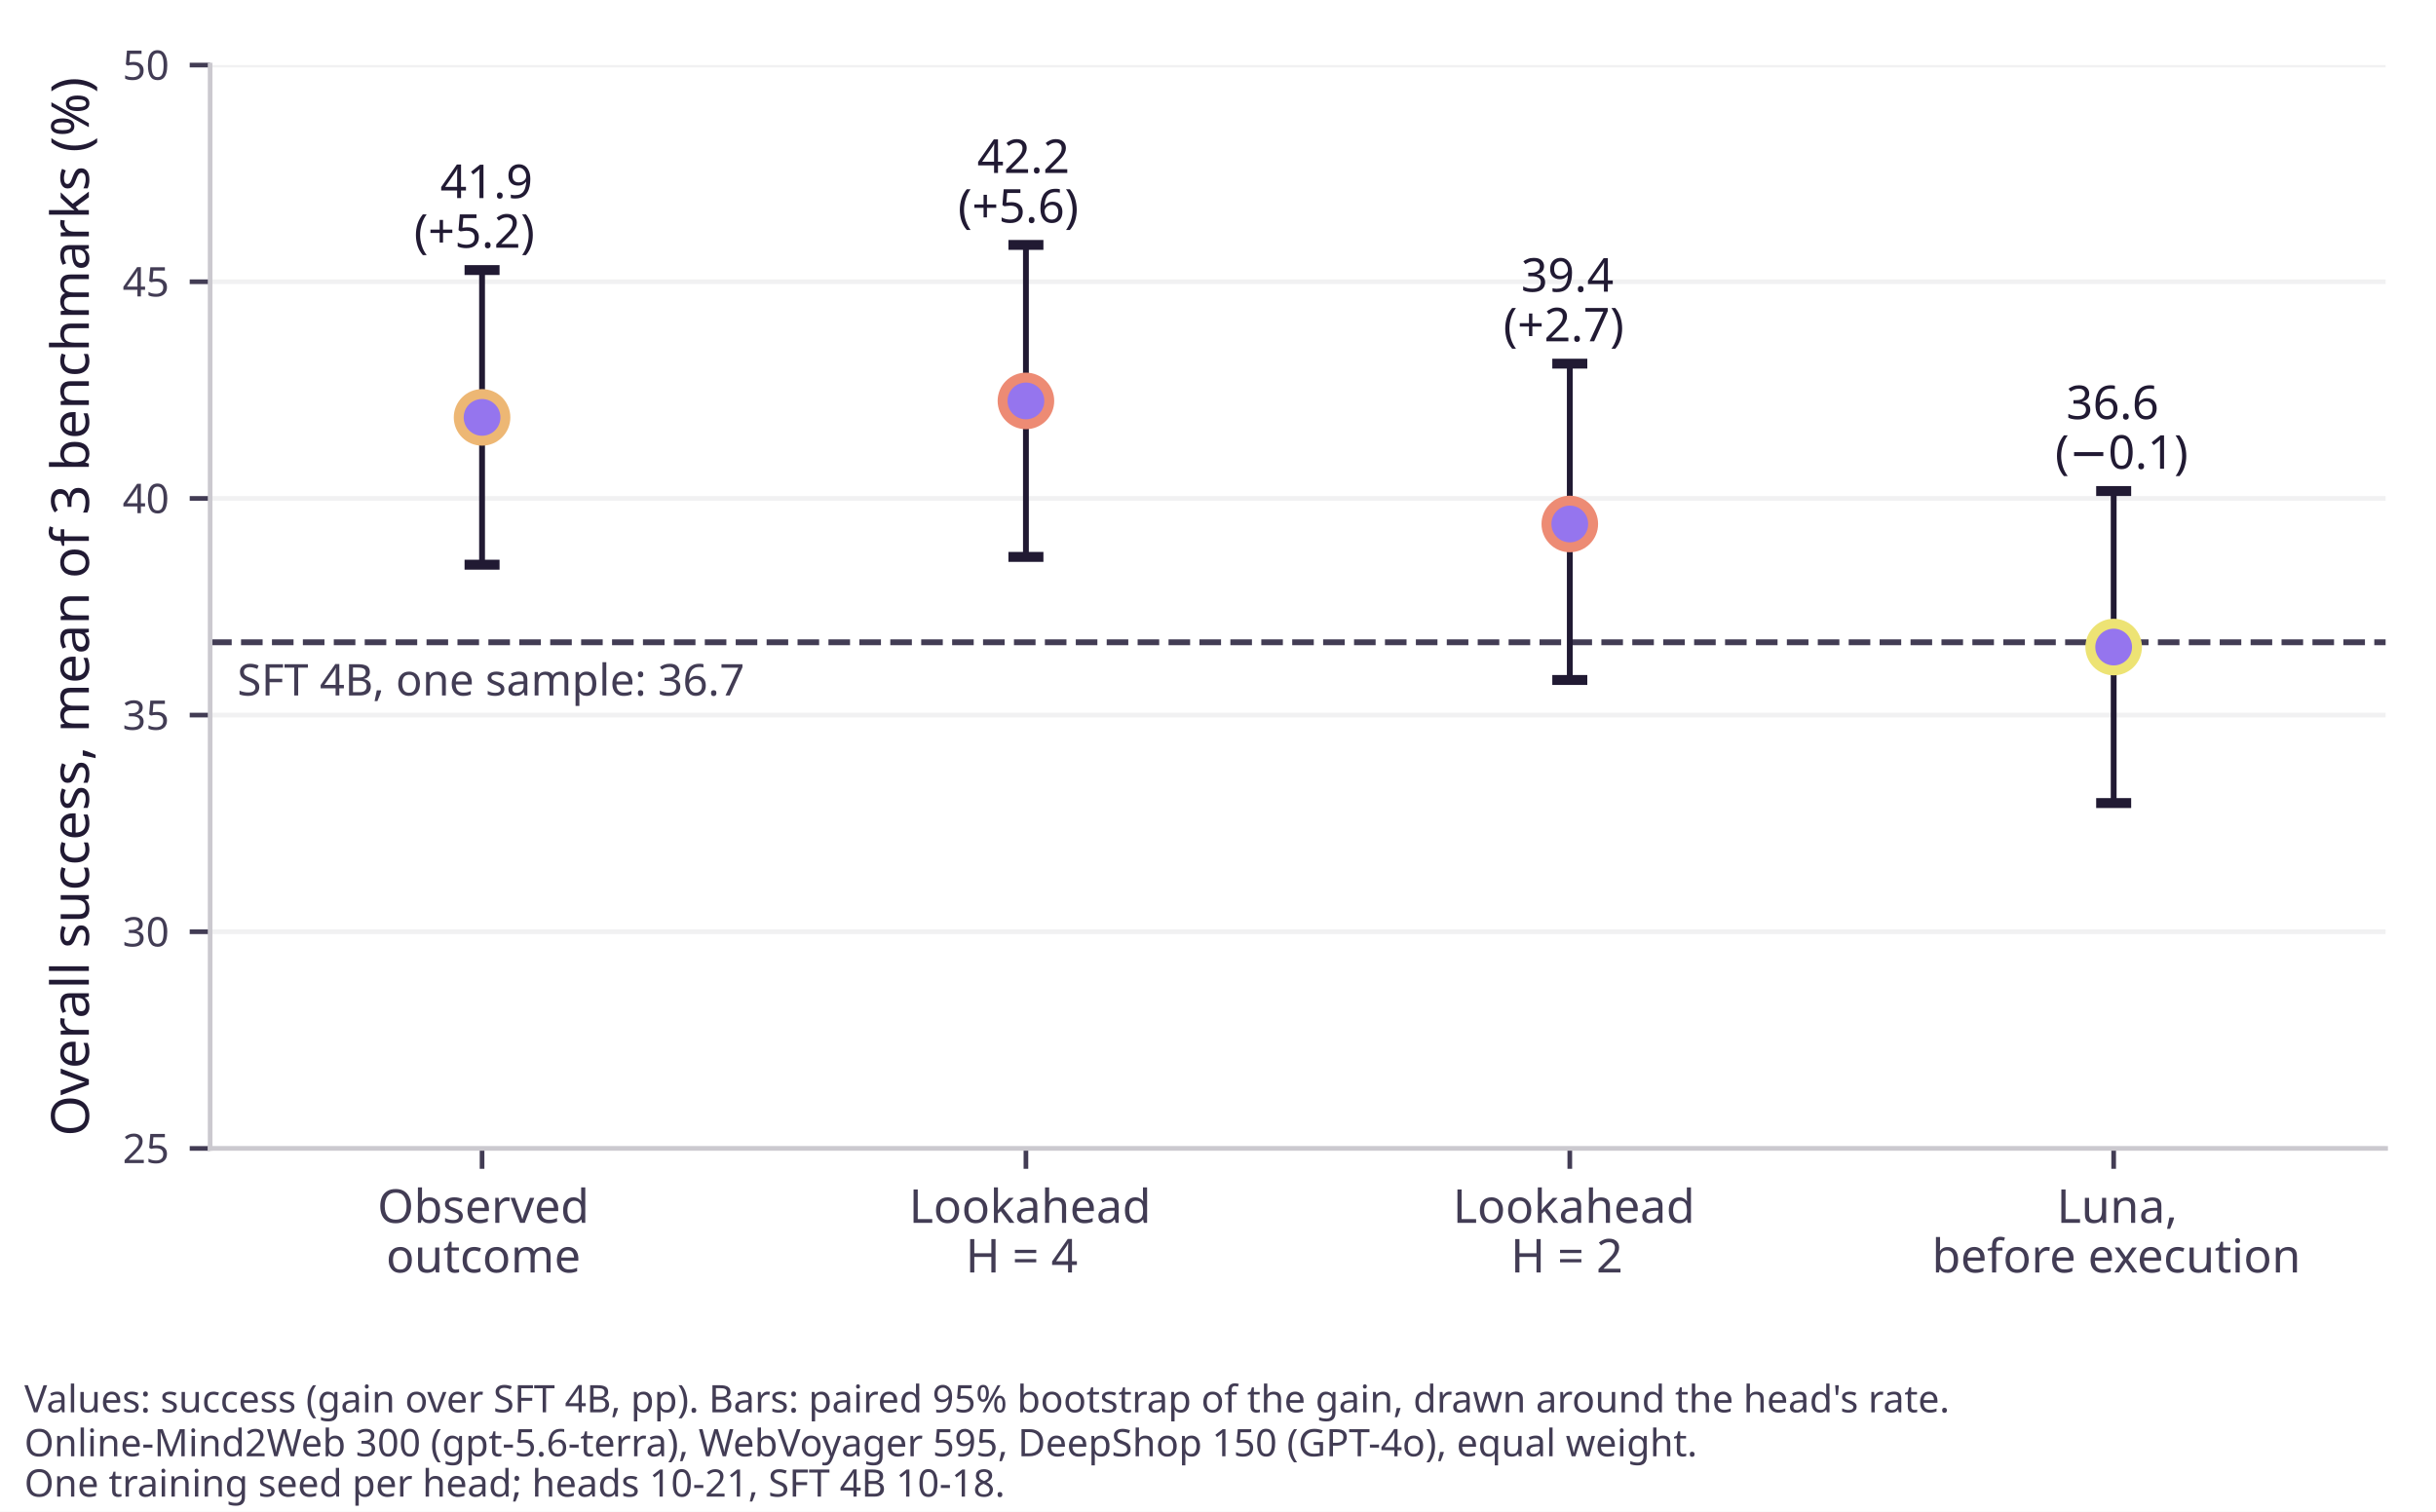
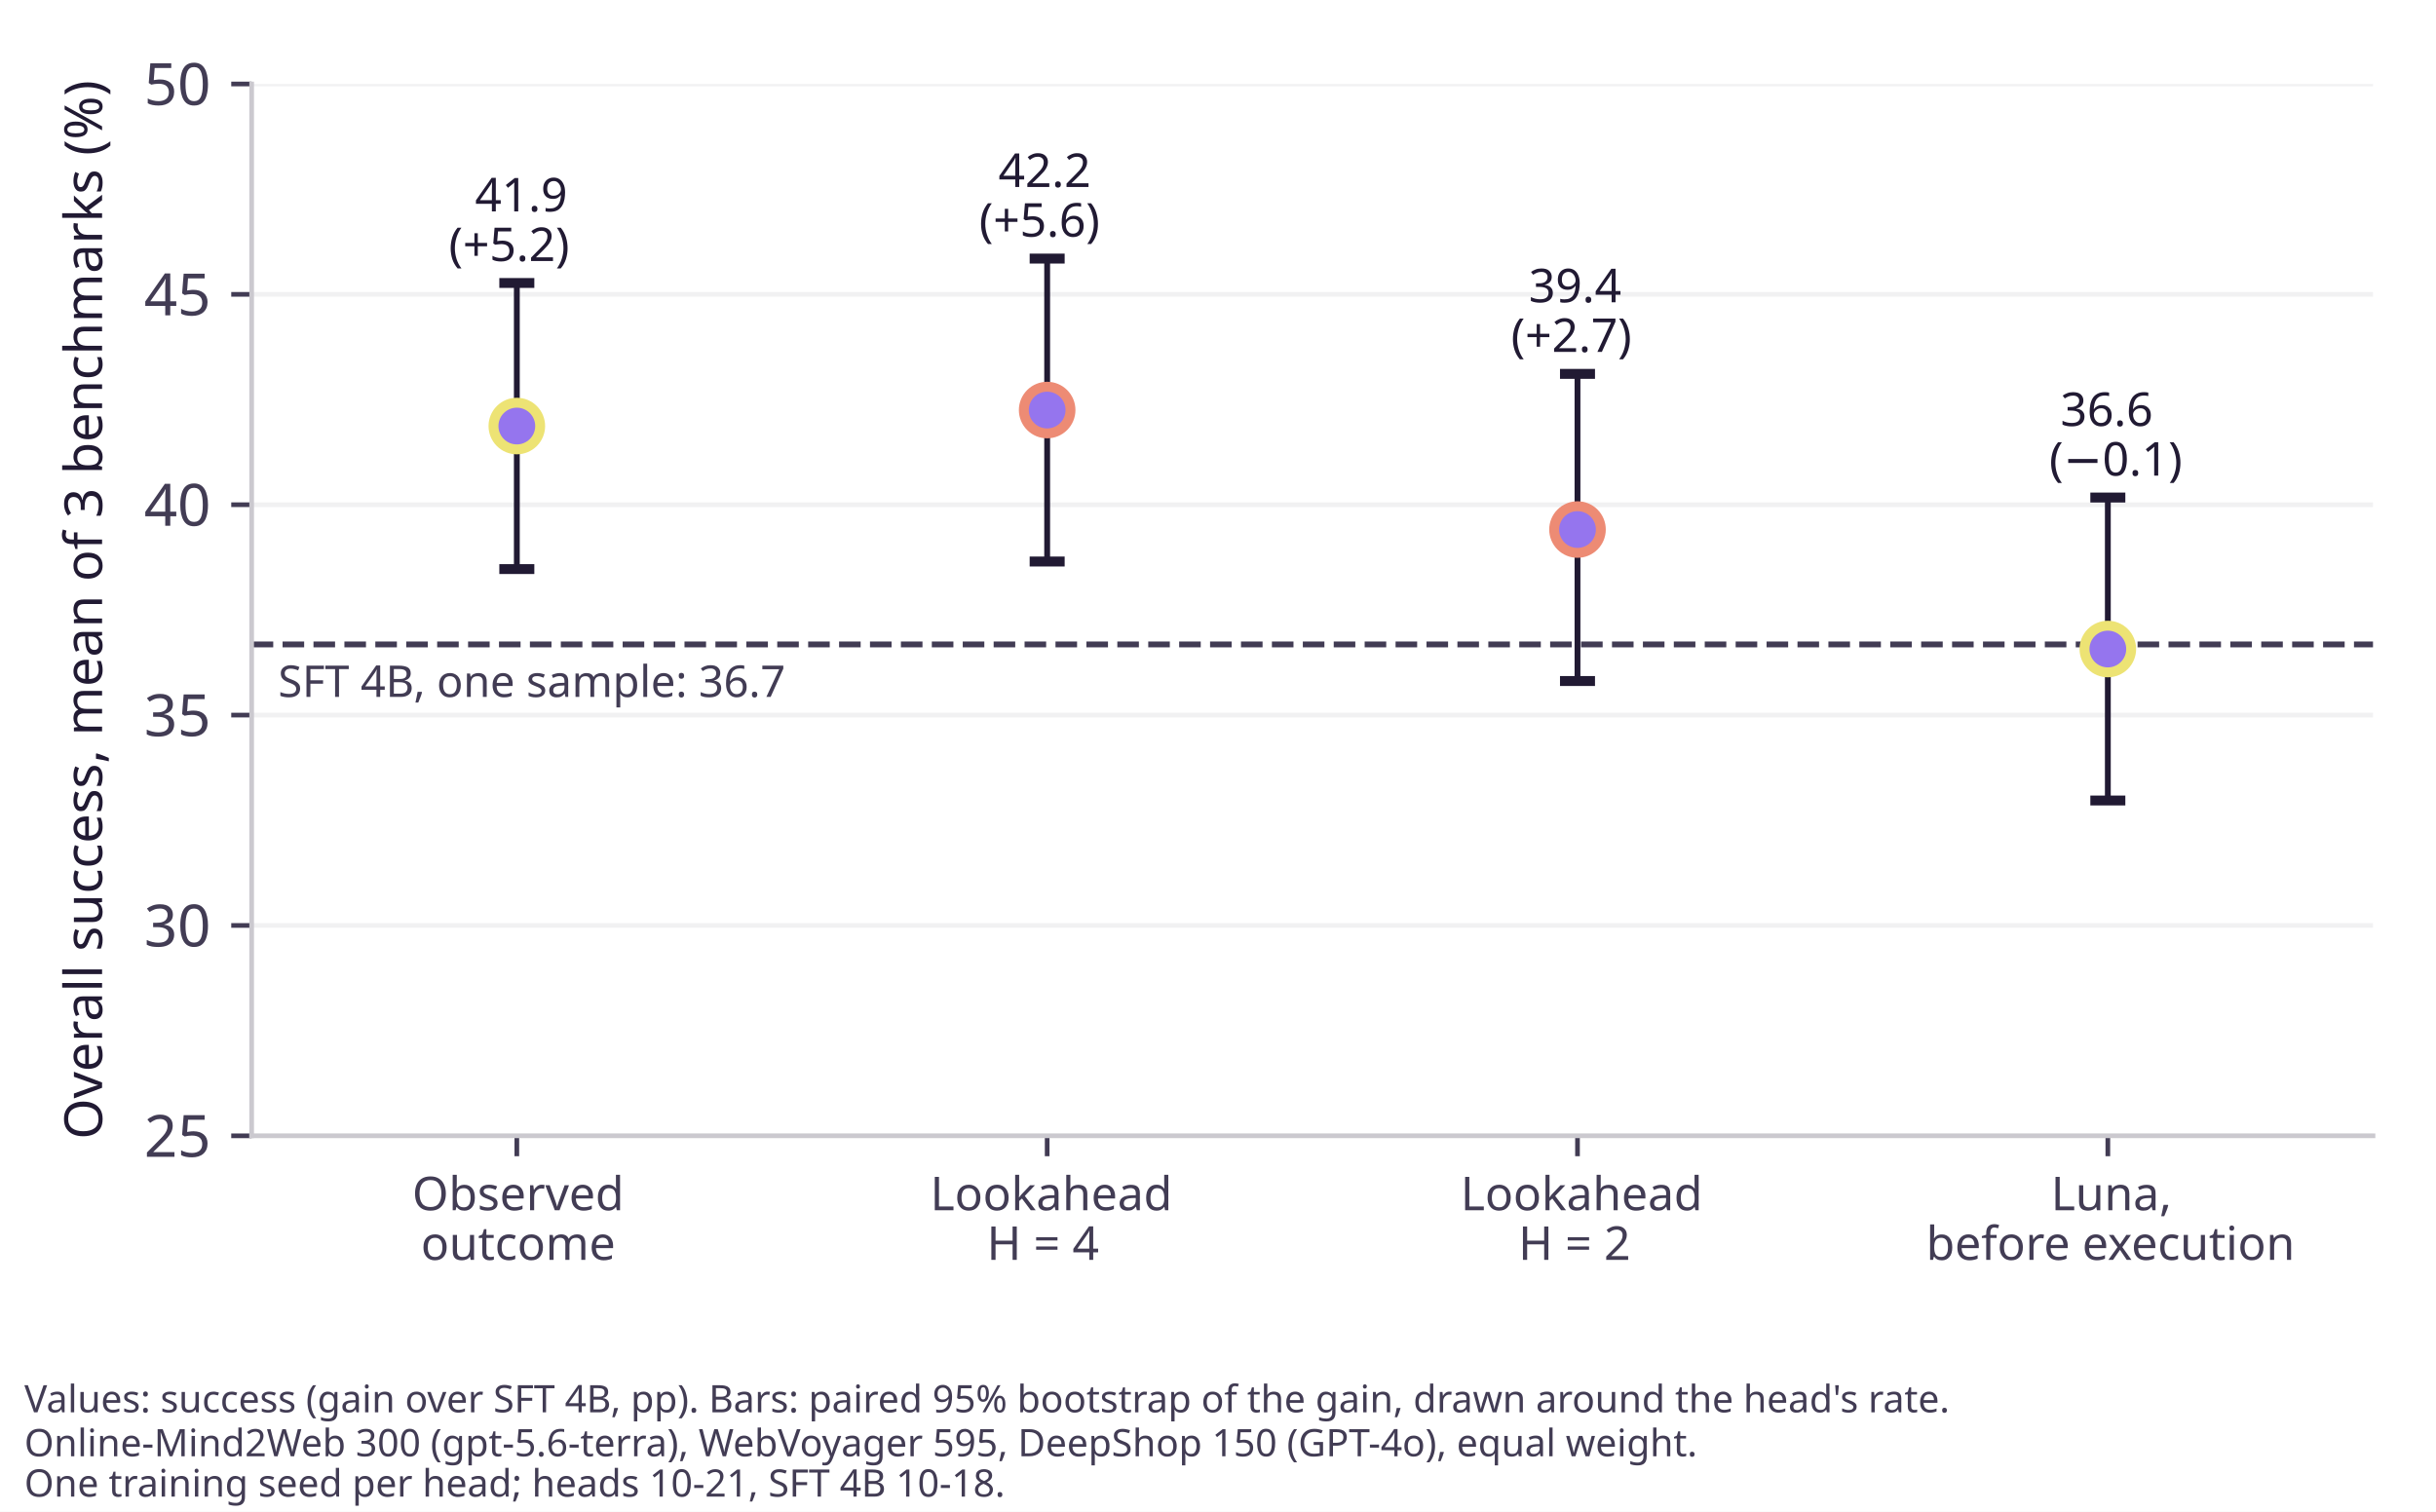
<svg xmlns="http://www.w3.org/2000/svg" xmlns:xlink="http://www.w3.org/1999/xlink" width="417.6pt" height="259.2pt" viewBox="0 0 417.6 259.2" version="1.1">
  <defs>
    <style type="text/css">*{stroke-linejoin: round; stroke-linecap: butt}</style>
  </defs>
  <g id="figure_1">
    <g id="patch_1">
      <path d="M 0 259.2 L 417.6 259.2 L 417.6 0 L 0 0 z " style="fill: #ffffff" />
    </g>
    <g id="axes_1">
      <g id="patch_2">
-         <path d="M 36.021 196.904 L 408.96 196.904 L 408.96 11.16 L 36.021 11.16 z " style="fill: #ffffff" />
+         <path d="M 43.141 194.744 L 406.8 194.744 L 406.8 14.4 L 43.141 14.4 z " style="fill: #ffffff" />
      </g>
      <g id="line2d_1">
-         <path d="M 36.021 110.124 L 408.96 110.124 " clip-path="url(#pb71863ee8c)" style="fill: none; stroke-dasharray: 3.7,1.6; stroke-dashoffset: 0; stroke: #423c54" />
+         <path d="M 43.141 110.487 L 406.8 110.487 " clip-path="url(#p7049062c4b)" style="fill: none; stroke-dasharray: 3.7,1.6; stroke-dashoffset: 0; stroke: #423c54" />
      </g>
      <g id="matplotlib.axis_1">
        <g id="xtick_1">
          <g id="line2d_2">
            <defs>
-               <path id="m75aed90f9d" d="M 0 0 L 0 3.5 " style="stroke: #423c54; stroke-width: 0.8" />
+               <path id="m84f33e0b91" d="M 0 0 L 0 3.5 " style="stroke: #423c54; stroke-width: 0.8" />
            </defs>
            <g>
-               <use xlink:href="#m75aed90f9d" x="82.639" y="196.904" style="fill: #423c54; stroke: #423c54; stroke-width: 0.8" />
+               <use xlink:href="#m84f33e0b91" x="88.599" y="194.744" style="fill: #423c54; stroke: #423c54; stroke-width: 0.8" />
            </g>
          </g>
          <g id="text_1">
-             <text style="fill: #423c54; font: 8px 'Albert Sans'" transform="translate(64.70672 209.664)">Observed</text>
-             <text style="fill: #423c54; font: 8px 'Albert Sans'" transform="translate(66.19859 218.176)">outcome</text>
+             <text style="fill: #423c54; font: 8px 'Albert Sans'" transform="translate(70.66672 207.504)">Observed</text>
+             <text style="fill: #423c54; font: 8px 'Albert Sans'" transform="translate(72.15859 216.016)">outcome</text>
          </g>
        </g>
        <g id="xtick_2">
          <g id="line2d_3">
            <g>
-               <use xlink:href="#m75aed90f9d" x="175.873" y="196.904" style="fill: #423c54; stroke: #423c54; stroke-width: 0.8" />
+               <use xlink:href="#m84f33e0b91" x="179.513" y="194.744" style="fill: #423c54; stroke: #423c54; stroke-width: 0.8" />
            </g>
          </g>
          <g id="text_2">
-             <text style="fill: #423c54; font: 8px 'Albert Sans'" transform="translate(155.8295 209.664)">Lookahead</text>
-             <text style="fill: #423c54; font: 8px 'Albert Sans'" transform="translate(165.5252 218.176)">H = 4</text>
+             <text style="fill: #423c54; font: 8px 'Albert Sans'" transform="translate(159.4695 207.504)">Lookahead</text>
+             <text style="fill: #423c54; font: 8px 'Albert Sans'" transform="translate(169.1652 216.016)">H = 4</text>
          </g>
        </g>
        <g id="xtick_3">
          <g id="line2d_4">
            <g>
-               <use xlink:href="#m75aed90f9d" x="269.108" y="196.904" style="fill: #423c54; stroke: #423c54; stroke-width: 0.8" />
+               <use xlink:href="#m84f33e0b91" x="270.428" y="194.744" style="fill: #423c54; stroke: #423c54; stroke-width: 0.8" />
            </g>
          </g>
          <g id="text_3">
-             <text style="fill: #423c54; font: 8px 'Albert Sans'" transform="translate(249.0642 209.664)">Lookahead</text>
-             <text style="fill: #423c54; font: 8px 'Albert Sans'" transform="translate(258.9761 218.176)">H = 2</text>
+             <text style="fill: #423c54; font: 8px 'Albert Sans'" transform="translate(250.3842 207.504)">Lookahead</text>
+             <text style="fill: #423c54; font: 8px 'Albert Sans'" transform="translate(260.2961 216.016)">H = 2</text>
          </g>
        </g>
        <g id="xtick_4">
          <g id="line2d_5">
            <g>
-               <use xlink:href="#m75aed90f9d" x="362.343" y="196.904" style="fill: #423c54; stroke: #423c54; stroke-width: 0.8" />
+               <use xlink:href="#m84f33e0b91" x="361.343" y="194.744" style="fill: #423c54; stroke: #423c54; stroke-width: 0.8" />
            </g>
          </g>
          <g id="text_4">
-             <text style="fill: #423c54; font: 8px 'Albert Sans'" transform="translate(352.5945 209.664)">Luna,</text>
-             <text style="fill: #423c54; font: 8px 'Albert Sans'" transform="translate(331.1902 218.176)">before execution</text>
+             <text style="fill: #423c54; font: 8px 'Albert Sans'" transform="translate(351.5945 207.504)">Luna,</text>
+             <text style="fill: #423c54; font: 8px 'Albert Sans'" transform="translate(330.1902 216.016)">before execution</text>
          </g>
        </g>
      </g>
      <g id="matplotlib.axis_2">
        <g id="ytick_1">
          <g id="line2d_6">
-             <path d="M 36.021 196.904 L 408.96 196.904 " clip-path="url(#pb71863ee8c)" style="fill: none; stroke: #cbc9cf; stroke-opacity: 0.25; stroke-width: 0.8; stroke-linecap: square" />
+             <path d="M 43.141 194.744 L 406.8 194.744 " clip-path="url(#p7049062c4b)" style="fill: none; stroke: #cbc9cf; stroke-opacity: 0.25; stroke-width: 0.8; stroke-linecap: square" />
          </g>
          <g id="line2d_7">
            <defs>
-               <path id="m54a075ffee" d="M 0 0 L -3.5 0 " style="stroke: #423c54; stroke-width: 0.8" />
+               <path id="m3b0af21dc9" d="M 0 0 L -3.5 0 " style="stroke: #423c54; stroke-width: 0.8" />
            </defs>
            <g>
-               <use xlink:href="#m54a075ffee" x="36.021" y="196.904" style="fill: #423c54; stroke: #423c54; stroke-width: 0.8" />
+               <use xlink:href="#m3b0af21dc9" x="43.141" y="194.744" style="fill: #423c54; stroke: #423c54; stroke-width: 0.8" />
            </g>
          </g>
          <g id="text_5">
-             <text style="fill: #423c54; font: 7px 'Albert Sans'; text-anchor: end" x="29.021" y="199.424" transform="rotate(-0 29.02125 199.424)">25</text>
+             <text style="fill: #423c54; font: 10px 'Albert Sans'; text-anchor: end" x="36.141" y="198.344" transform="rotate(-0 36.14125 198.344)">25</text>
          </g>
        </g>
        <g id="ytick_2">
          <g id="line2d_8">
-             <path d="M 36.021 159.755 L 408.96 159.755 " clip-path="url(#pb71863ee8c)" style="fill: none; stroke: #cbc9cf; stroke-opacity: 0.25; stroke-width: 0.8; stroke-linecap: square" />
+             <path d="M 43.141 158.675 L 406.8 158.675 " clip-path="url(#p7049062c4b)" style="fill: none; stroke: #cbc9cf; stroke-opacity: 0.25; stroke-width: 0.8; stroke-linecap: square" />
          </g>
          <g id="line2d_9">
            <g>
-               <use xlink:href="#m54a075ffee" x="36.021" y="159.755" style="fill: #423c54; stroke: #423c54; stroke-width: 0.8" />
+               <use xlink:href="#m3b0af21dc9" x="43.141" y="158.675" style="fill: #423c54; stroke: #423c54; stroke-width: 0.8" />
            </g>
          </g>
          <g id="text_6">
-             <text style="fill: #423c54; font: 7px 'Albert Sans'; text-anchor: end" x="29.021" y="162.275" transform="rotate(-0 29.02125 162.2752)">30</text>
+             <text style="fill: #423c54; font: 10px 'Albert Sans'; text-anchor: end" x="36.141" y="162.275" transform="rotate(-0 36.14125 162.2752)">30</text>
          </g>
        </g>
        <g id="ytick_3">
          <g id="line2d_10">
-             <path d="M 36.021 122.606 L 408.96 122.606 " clip-path="url(#pb71863ee8c)" style="fill: none; stroke: #cbc9cf; stroke-opacity: 0.25; stroke-width: 0.8; stroke-linecap: square" />
+             <path d="M 43.141 122.606 L 406.8 122.606 " clip-path="url(#p7049062c4b)" style="fill: none; stroke: #cbc9cf; stroke-opacity: 0.25; stroke-width: 0.8; stroke-linecap: square" />
          </g>
          <g id="line2d_11">
            <g>
-               <use xlink:href="#m54a075ffee" x="36.021" y="122.606" style="fill: #423c54; stroke: #423c54; stroke-width: 0.8" />
+               <use xlink:href="#m3b0af21dc9" x="43.141" y="122.606" style="fill: #423c54; stroke: #423c54; stroke-width: 0.8" />
            </g>
          </g>
          <g id="text_7">
-             <text style="fill: #423c54; font: 7px 'Albert Sans'; text-anchor: end" x="29.021" y="125.126" transform="rotate(-0 29.02125 125.1264)">35</text>
+             <text style="fill: #423c54; font: 10px 'Albert Sans'; text-anchor: end" x="36.141" y="126.206" transform="rotate(-0 36.14125 126.2064)">35</text>
          </g>
        </g>
        <g id="ytick_4">
          <g id="line2d_12">
-             <path d="M 36.021 85.458 L 408.96 85.458 " clip-path="url(#pb71863ee8c)" style="fill: none; stroke: #cbc9cf; stroke-opacity: 0.25; stroke-width: 0.8; stroke-linecap: square" />
+             <path d="M 43.141 86.538 L 406.8 86.538 " clip-path="url(#p7049062c4b)" style="fill: none; stroke: #cbc9cf; stroke-opacity: 0.25; stroke-width: 0.8; stroke-linecap: square" />
          </g>
          <g id="line2d_13">
            <g>
-               <use xlink:href="#m54a075ffee" x="36.021" y="85.458" style="fill: #423c54; stroke: #423c54; stroke-width: 0.8" />
+               <use xlink:href="#m3b0af21dc9" x="43.141" y="86.538" style="fill: #423c54; stroke: #423c54; stroke-width: 0.8" />
            </g>
          </g>
          <g id="text_8">
-             <text style="fill: #423c54; font: 7px 'Albert Sans'; text-anchor: end" x="29.021" y="87.978" transform="rotate(-0 29.02125 87.9776)">40</text>
+             <text style="fill: #423c54; font: 10px 'Albert Sans'; text-anchor: end" x="36.141" y="90.138" transform="rotate(-0 36.14125 90.1376)">40</text>
          </g>
        </g>
        <g id="ytick_5">
          <g id="line2d_14">
-             <path d="M 36.021 48.309 L 408.96 48.309 " clip-path="url(#pb71863ee8c)" style="fill: none; stroke: #cbc9cf; stroke-opacity: 0.25; stroke-width: 0.8; stroke-linecap: square" />
+             <path d="M 43.141 50.469 L 406.8 50.469 " clip-path="url(#p7049062c4b)" style="fill: none; stroke: #cbc9cf; stroke-opacity: 0.25; stroke-width: 0.8; stroke-linecap: square" />
          </g>
          <g id="line2d_15">
            <g>
-               <use xlink:href="#m54a075ffee" x="36.021" y="48.309" style="fill: #423c54; stroke: #423c54; stroke-width: 0.8" />
+               <use xlink:href="#m3b0af21dc9" x="43.141" y="50.469" style="fill: #423c54; stroke: #423c54; stroke-width: 0.8" />
            </g>
          </g>
          <g id="text_9">
-             <text style="fill: #423c54; font: 7px 'Albert Sans'; text-anchor: end" x="29.021" y="50.829" transform="rotate(-0 29.02125 50.8288)">45</text>
+             <text style="fill: #423c54; font: 10px 'Albert Sans'; text-anchor: end" x="36.141" y="54.069" transform="rotate(-0 36.14125 54.0688)">45</text>
          </g>
        </g>
        <g id="ytick_6">
          <g id="line2d_16">
-             <path d="M 36.021 11.16 L 408.96 11.16 " clip-path="url(#pb71863ee8c)" style="fill: none; stroke: #cbc9cf; stroke-opacity: 0.25; stroke-width: 0.8; stroke-linecap: square" />
+             <path d="M 43.141 14.4 L 406.8 14.4 " clip-path="url(#p7049062c4b)" style="fill: none; stroke: #cbc9cf; stroke-opacity: 0.25; stroke-width: 0.8; stroke-linecap: square" />
          </g>
          <g id="line2d_17">
            <g>
-               <use xlink:href="#m54a075ffee" x="36.021" y="11.16" style="fill: #423c54; stroke: #423c54; stroke-width: 0.8" />
+               <use xlink:href="#m3b0af21dc9" x="43.141" y="14.4" style="fill: #423c54; stroke: #423c54; stroke-width: 0.8" />
            </g>
          </g>
          <g id="text_10">
-             <text style="fill: #423c54; font: 7px 'Albert Sans'; text-anchor: end" x="29.021" y="13.68" transform="rotate(-0 29.02125 13.68)">50</text>
+             <text style="fill: #423c54; font: 10px 'Albert Sans'; text-anchor: end" x="36.141" y="18" transform="rotate(-0 36.14125 18)">50</text>
          </g>
        </g>
        <g id="text_11">
-           <text style="fill: #211a33; font: 9px 'Albert Sans'; text-anchor: middle" x="15.233" y="104.032" transform="rotate(-90 15.23281 104.032)">Overall success, mean of 3 benchmarks (%)</text>
+           <text style="fill: #211a33; font: 9px 'Albert Sans'; text-anchor: middle" x="17.501" y="104.572" transform="rotate(-90 17.50062 104.572)">Overall success, mean of 3 benchmarks (%)</text>
        </g>
      </g>
      <g id="patch_3">
-         <path d="M 36.021 196.904 L 36.021 11.16 " style="fill: none; stroke: #cbc9cf; stroke-width: 0.8; stroke-linejoin: miter; stroke-linecap: square" />
+         <path d="M 43.141 194.744 L 43.141 14.4 " style="fill: none; stroke: #cbc9cf; stroke-width: 0.8; stroke-linejoin: miter; stroke-linecap: square" />
      </g>
      <g id="patch_4">
-         <path d="M 36.021 196.904 L 408.96 196.904 " style="fill: none; stroke: #cbc9cf; stroke-width: 0.8; stroke-linejoin: miter; stroke-linecap: square" />
+         <path d="M 43.141 194.744 L 406.8 194.744 " style="fill: none; stroke: #cbc9cf; stroke-width: 0.8; stroke-linejoin: miter; stroke-linecap: square" />
      </g>
      <g id="text_12">
-         <text style="fill: #423c54; font: 7.5px 'Albert Sans'; text-anchor: start" x="40.683" y="119.239" transform="rotate(-0 40.68298 119.2393)">SFT 4B, one sample: 36.7</text>
+         <text style="fill: #423c54; font: 7.5px 'Albert Sans'; text-anchor: start" x="47.687" y="119.494" transform="rotate(-0 47.68698 119.4942)">SFT 4B, one sample: 36.7</text>
      </g>
      <g id="LineCollection_1">
-         <path d="M 82.639 96.825 L 82.639 46.303 " clip-path="url(#pb71863ee8c)" style="fill: none; stroke: #211a33" />
+         <path d="M 88.599 97.575 L 88.599 48.521 " clip-path="url(#p7049062c4b)" style="fill: none; stroke: #211a33" />
      </g>
      <g id="line2d_18">
        <defs>
-           <path id="mbe76dd2751" d="M 3 0 L -3 -0 " style="stroke: #211a33; stroke-width: 1.7" />
+           <path id="m868b47ff4b" d="M 3 0 L -3 -0 " style="stroke: #211a33; stroke-width: 1.7" />
        </defs>
-         <g clip-path="url(#pb71863ee8c)">
-           <use xlink:href="#mbe76dd2751" x="82.639" y="96.825" style="fill: #211a33; stroke: #211a33; stroke-width: 1.7" />
+         <g clip-path="url(#p7049062c4b)">
+           <use xlink:href="#m868b47ff4b" x="88.599" y="97.575" style="fill: #211a33; stroke: #211a33; stroke-width: 1.7" />
        </g>
      </g>
      <g id="line2d_19">
-         <g clip-path="url(#pb71863ee8c)">
-           <use xlink:href="#mbe76dd2751" x="82.639" y="46.303" style="fill: #211a33; stroke: #211a33; stroke-width: 1.7" />
+         <g clip-path="url(#p7049062c4b)">
+           <use xlink:href="#m868b47ff4b" x="88.599" y="48.521" style="fill: #211a33; stroke: #211a33; stroke-width: 1.7" />
        </g>
      </g>
      <g id="text_13">
-         <text style="fill: #211a33; font: 8px 'Albert Sans'" transform="translate(75.45859 33.96184)">41.9</text>
-         <text style="fill: #211a33; font: 8px 'Albert Sans'" transform="translate(70.98672 42.47384)">(+5.2)</text>
+         <text style="fill: #211a33; font: 8px 'Albert Sans'" transform="translate(81.41859 36.24496)">41.9</text>
+         <text style="fill: #211a33; font: 8px 'Albert Sans'" transform="translate(76.94672 44.75696)">(+5.2)</text>
      </g>
      <g id="LineCollection_2">
-         <path d="M 175.873 95.488 L 175.873 41.994 " clip-path="url(#pb71863ee8c)" style="fill: none; stroke: #211a33" />
+         <path d="M 179.513 96.276 L 179.513 44.337 " clip-path="url(#p7049062c4b)" style="fill: none; stroke: #211a33" />
      </g>
      <g id="line2d_20">
-         <g clip-path="url(#pb71863ee8c)">
-           <use xlink:href="#mbe76dd2751" x="175.873" y="95.488" style="fill: #211a33; stroke: #211a33; stroke-width: 1.7" />
+         <g clip-path="url(#p7049062c4b)">
+           <use xlink:href="#m868b47ff4b" x="179.513" y="96.276" style="fill: #211a33; stroke: #211a33; stroke-width: 1.7" />
        </g>
      </g>
      <g id="line2d_21">
-         <g clip-path="url(#pb71863ee8c)">
-           <use xlink:href="#mbe76dd2751" x="175.873" y="41.994" style="fill: #211a33; stroke: #211a33; stroke-width: 1.7" />
+         <g clip-path="url(#p7049062c4b)">
+           <use xlink:href="#m868b47ff4b" x="179.513" y="44.337" style="fill: #211a33; stroke: #211a33; stroke-width: 1.7" />
        </g>
      </g>
      <g id="text_14">
-         <text style="fill: #211a33; font: 8px 'Albert Sans'" transform="translate(167.5058 29.65258)">42.2</text>
-         <text style="fill: #211a33; font: 8px 'Albert Sans'" transform="translate(164.2289 38.16458)">(+5.6)</text>
+         <text style="fill: #211a33; font: 8px 'Albert Sans'" transform="translate(171.1458 32.06098)">42.2</text>
+         <text style="fill: #211a33; font: 8px 'Albert Sans'" transform="translate(167.8689 40.57298)">(+5.6)</text>
      </g>
      <g id="LineCollection_3">
-         <path d="M 269.108 116.588 L 269.108 62.351 " clip-path="url(#pb71863ee8c)" style="fill: none; stroke: #211a33" />
+         <path d="M 270.428 116.763 L 270.428 64.103 " clip-path="url(#p7049062c4b)" style="fill: none; stroke: #211a33" />
      </g>
      <g id="line2d_22">
-         <g clip-path="url(#pb71863ee8c)">
-           <use xlink:href="#mbe76dd2751" x="269.108" y="116.588" style="fill: #211a33; stroke: #211a33; stroke-width: 1.7" />
+         <g clip-path="url(#p7049062c4b)">
+           <use xlink:href="#m868b47ff4b" x="270.428" y="116.763" style="fill: #211a33; stroke: #211a33; stroke-width: 1.7" />
        </g>
      </g>
      <g id="line2d_23">
-         <g clip-path="url(#pb71863ee8c)">
-           <use xlink:href="#mbe76dd2751" x="269.108" y="62.351" style="fill: #211a33; stroke: #211a33; stroke-width: 1.7" />
+         <g clip-path="url(#p7049062c4b)">
+           <use xlink:href="#m868b47ff4b" x="270.428" y="64.103" style="fill: #211a33; stroke: #211a33; stroke-width: 1.7" />
        </g>
      </g>
      <g id="text_15">
-         <text style="fill: #211a33; font: 8px 'Albert Sans'" transform="translate(260.7555 50.01012)">39.4</text>
-         <text style="fill: #211a33; font: 8px 'Albert Sans'" transform="translate(257.7286 58.52212)">(+2.7)</text>
+         <text style="fill: #211a33; font: 8px 'Albert Sans'" transform="translate(262.0755 51.82668)">39.4</text>
+         <text style="fill: #211a33; font: 8px 'Albert Sans'" transform="translate(259.0486 60.33868)">(+2.7)</text>
      </g>
      <g id="LineCollection_4">
-         <path d="M 362.343 137.689 L 362.343 84.195 " clip-path="url(#pb71863ee8c)" style="fill: none; stroke: #211a33" />
+         <path d="M 361.343 137.25 L 361.343 85.311 " clip-path="url(#p7049062c4b)" style="fill: none; stroke: #211a33" />
      </g>
      <g id="line2d_24">
-         <g clip-path="url(#pb71863ee8c)">
-           <use xlink:href="#mbe76dd2751" x="362.343" y="137.689" style="fill: #211a33; stroke: #211a33; stroke-width: 1.7" />
+         <g clip-path="url(#p7049062c4b)">
+           <use xlink:href="#m868b47ff4b" x="361.343" y="137.25" style="fill: #211a33; stroke: #211a33; stroke-width: 1.7" />
        </g>
      </g>
      <g id="line2d_25">
-         <g clip-path="url(#pb71863ee8c)">
-           <use xlink:href="#mbe76dd2751" x="362.343" y="84.195" style="fill: #211a33; stroke: #211a33; stroke-width: 1.7" />
+         <g clip-path="url(#p7049062c4b)">
+           <use xlink:href="#m868b47ff4b" x="361.343" y="85.311" style="fill: #211a33; stroke: #211a33; stroke-width: 1.7" />
        </g>
      </g>
      <g id="text_16">
-         <text style="fill: #211a33; font: 8px 'Albert Sans'" transform="translate(354.2139 71.85361)">36.6</text>
-         <text style="fill: #211a33; font: 8px 'Albert Sans'" transform="translate(352.3108 80.36561)">(−0.1)</text>
+         <text style="fill: #211a33; font: 8px 'Albert Sans'" transform="translate(353.2139 73.03513)">36.6</text>
+         <text style="fill: #211a33; font: 8px 'Albert Sans'" transform="translate(351.3108 81.54713)">(−0.1)</text>
      </g>
      <g id="line2d_26">
        <defs>
-           <path id="m46158c9e2a" d="M 0 4 C 1.061 4 2.078 3.579 2.828 2.828 C 3.579 2.078 4 1.061 4 0 C 4 -1.061 3.579 -2.078 2.828 -2.828 C 2.078 -3.579 1.061 -4 0 -4 C -1.061 -4 -2.078 -3.579 -2.828 -2.828 C -3.579 -2.078 -4 -1.061 -4 0 C -4 1.061 -3.579 2.078 -2.828 2.828 C -2.078 3.579 -1.061 4 0 4 z " style="stroke: #edb774; stroke-width: 1.7" />
+           <path id="m51f6ab0fcb" d="M 0 4 C 1.061 4 2.078 3.579 2.828 2.828 C 3.579 2.078 4 1.061 4 0 C 4 -1.061 3.579 -2.078 2.828 -2.828 C 2.078 -3.579 1.061 -4 0 -4 C -1.061 -4 -2.078 -3.579 -2.828 -2.828 C -3.579 -2.078 -4 -1.061 -4 0 C -4 1.061 -3.579 2.078 -2.828 2.828 C -2.078 3.579 -1.061 4 0 4 z " style="stroke: #ede374; stroke-width: 1.7" />
        </defs>
-         <g clip-path="url(#pb71863ee8c)">
-           <use xlink:href="#m46158c9e2a" x="82.639" y="71.564" style="fill: #9575ee; stroke: #edb774; stroke-width: 1.7" />
+         <g clip-path="url(#p7049062c4b)">
+           <use xlink:href="#m51f6ab0fcb" x="88.599" y="73.048" style="fill: #9575ee; stroke: #ede374; stroke-width: 1.7" />
        </g>
      </g>
      <g id="line2d_27">
        <defs>
-           <path id="m827dc83568" d="M 0 4 C 1.061 4 2.078 3.579 2.828 2.828 C 3.579 2.078 4 1.061 4 0 C 4 -1.061 3.579 -2.078 2.828 -2.828 C 2.078 -3.579 1.061 -4 0 -4 C -1.061 -4 -2.078 -3.579 -2.828 -2.828 C -3.579 -2.078 -4 -1.061 -4 0 C -4 1.061 -3.579 2.078 -2.828 2.828 C -2.078 3.579 -1.061 4 0 4 z " style="stroke: #ed8b74; stroke-width: 1.7" />
+           <path id="me0243c1e64" d="M 0 4 C 1.061 4 2.078 3.579 2.828 2.828 C 3.579 2.078 4 1.061 4 0 C 4 -1.061 3.579 -2.078 2.828 -2.828 C 2.078 -3.579 1.061 -4 0 -4 C -1.061 -4 -2.078 -3.579 -2.828 -2.828 C -3.579 -2.078 -4 -1.061 -4 0 C -4 1.061 -3.579 2.078 -2.828 2.828 C -2.078 3.579 -1.061 4 0 4 z " style="stroke: #ed8b74; stroke-width: 1.7" />
        </defs>
-         <g clip-path="url(#pb71863ee8c)">
-           <use xlink:href="#m827dc83568" x="175.873" y="68.741" style="fill: #9575ee; stroke: #ed8b74; stroke-width: 1.7" />
+         <g clip-path="url(#p7049062c4b)">
+           <use xlink:href="#me0243c1e64" x="179.513" y="70.307" style="fill: #9575ee; stroke: #ed8b74; stroke-width: 1.7" />
        </g>
      </g>
      <g id="line2d_28">
-         <g clip-path="url(#pb71863ee8c)">
-           <use xlink:href="#m827dc83568" x="269.108" y="89.841" style="fill: #9575ee; stroke: #ed8b74; stroke-width: 1.7" />
+         <g clip-path="url(#p7049062c4b)">
+           <use xlink:href="#me0243c1e64" x="270.428" y="90.794" style="fill: #9575ee; stroke: #ed8b74; stroke-width: 1.7" />
        </g>
      </g>
      <g id="line2d_29">
-         <defs>
-           <path id="m00f6766928" d="M 0 4 C 1.061 4 2.078 3.579 2.828 2.828 C 3.579 2.078 4 1.061 4 0 C 4 -1.061 3.579 -2.078 2.828 -2.828 C 2.078 -3.579 1.061 -4 0 -4 C -1.061 -4 -2.078 -3.579 -2.828 -2.828 C -3.579 -2.078 -4 -1.061 -4 0 C -4 1.061 -3.579 2.078 -2.828 2.828 C -2.078 3.579 -1.061 4 0 4 z " style="stroke: #ede374; stroke-width: 1.7" />
-         </defs>
-         <g clip-path="url(#pb71863ee8c)">
-           <use xlink:href="#m00f6766928" x="362.343" y="110.942" style="fill: #9575ee; stroke: #ede374; stroke-width: 1.7" />
+         <g clip-path="url(#p7049062c4b)">
+           <use xlink:href="#m51f6ab0fcb" x="361.343" y="111.281" style="fill: #9575ee; stroke: #ede374; stroke-width: 1.7" />
        </g>
      </g>
    </g>
    <g id="text_17">
      <text style="fill: #423c54; font: 6.5px 'Albert Sans'" transform="translate(4.176 242.152)">Values: success (gain over SFT 4B, pp). Bars: paired 95% bootstrap of the gain, drawn around the head's rate.</text>
      <text style="fill: #423c54; font: 6.5px 'Albert Sans'" transform="translate(4.176 249.692)">Online-Mind2Web 300 (gpt-5.6-terra), WebVoyager 595, DeepShop 150 (GPT-4o), equal weight.</text>
      <text style="fill: #423c54; font: 6.5px 'Albert Sans'" transform="translate(4.176 256.608)">One training seed per head; heads 10-21, SFT 4B 10-18.</text>
    </g>
  </g>
  <defs>
-     <clipPath id="pb71863ee8c">
-       <rect x="36.021" y="11.16" width="372.939" height="185.744" />
+     <clipPath id="p7049062c4b">
+       <rect x="43.141" y="14.4" width="363.659" height="180.344" />
    </clipPath>
  </defs>
</svg>
